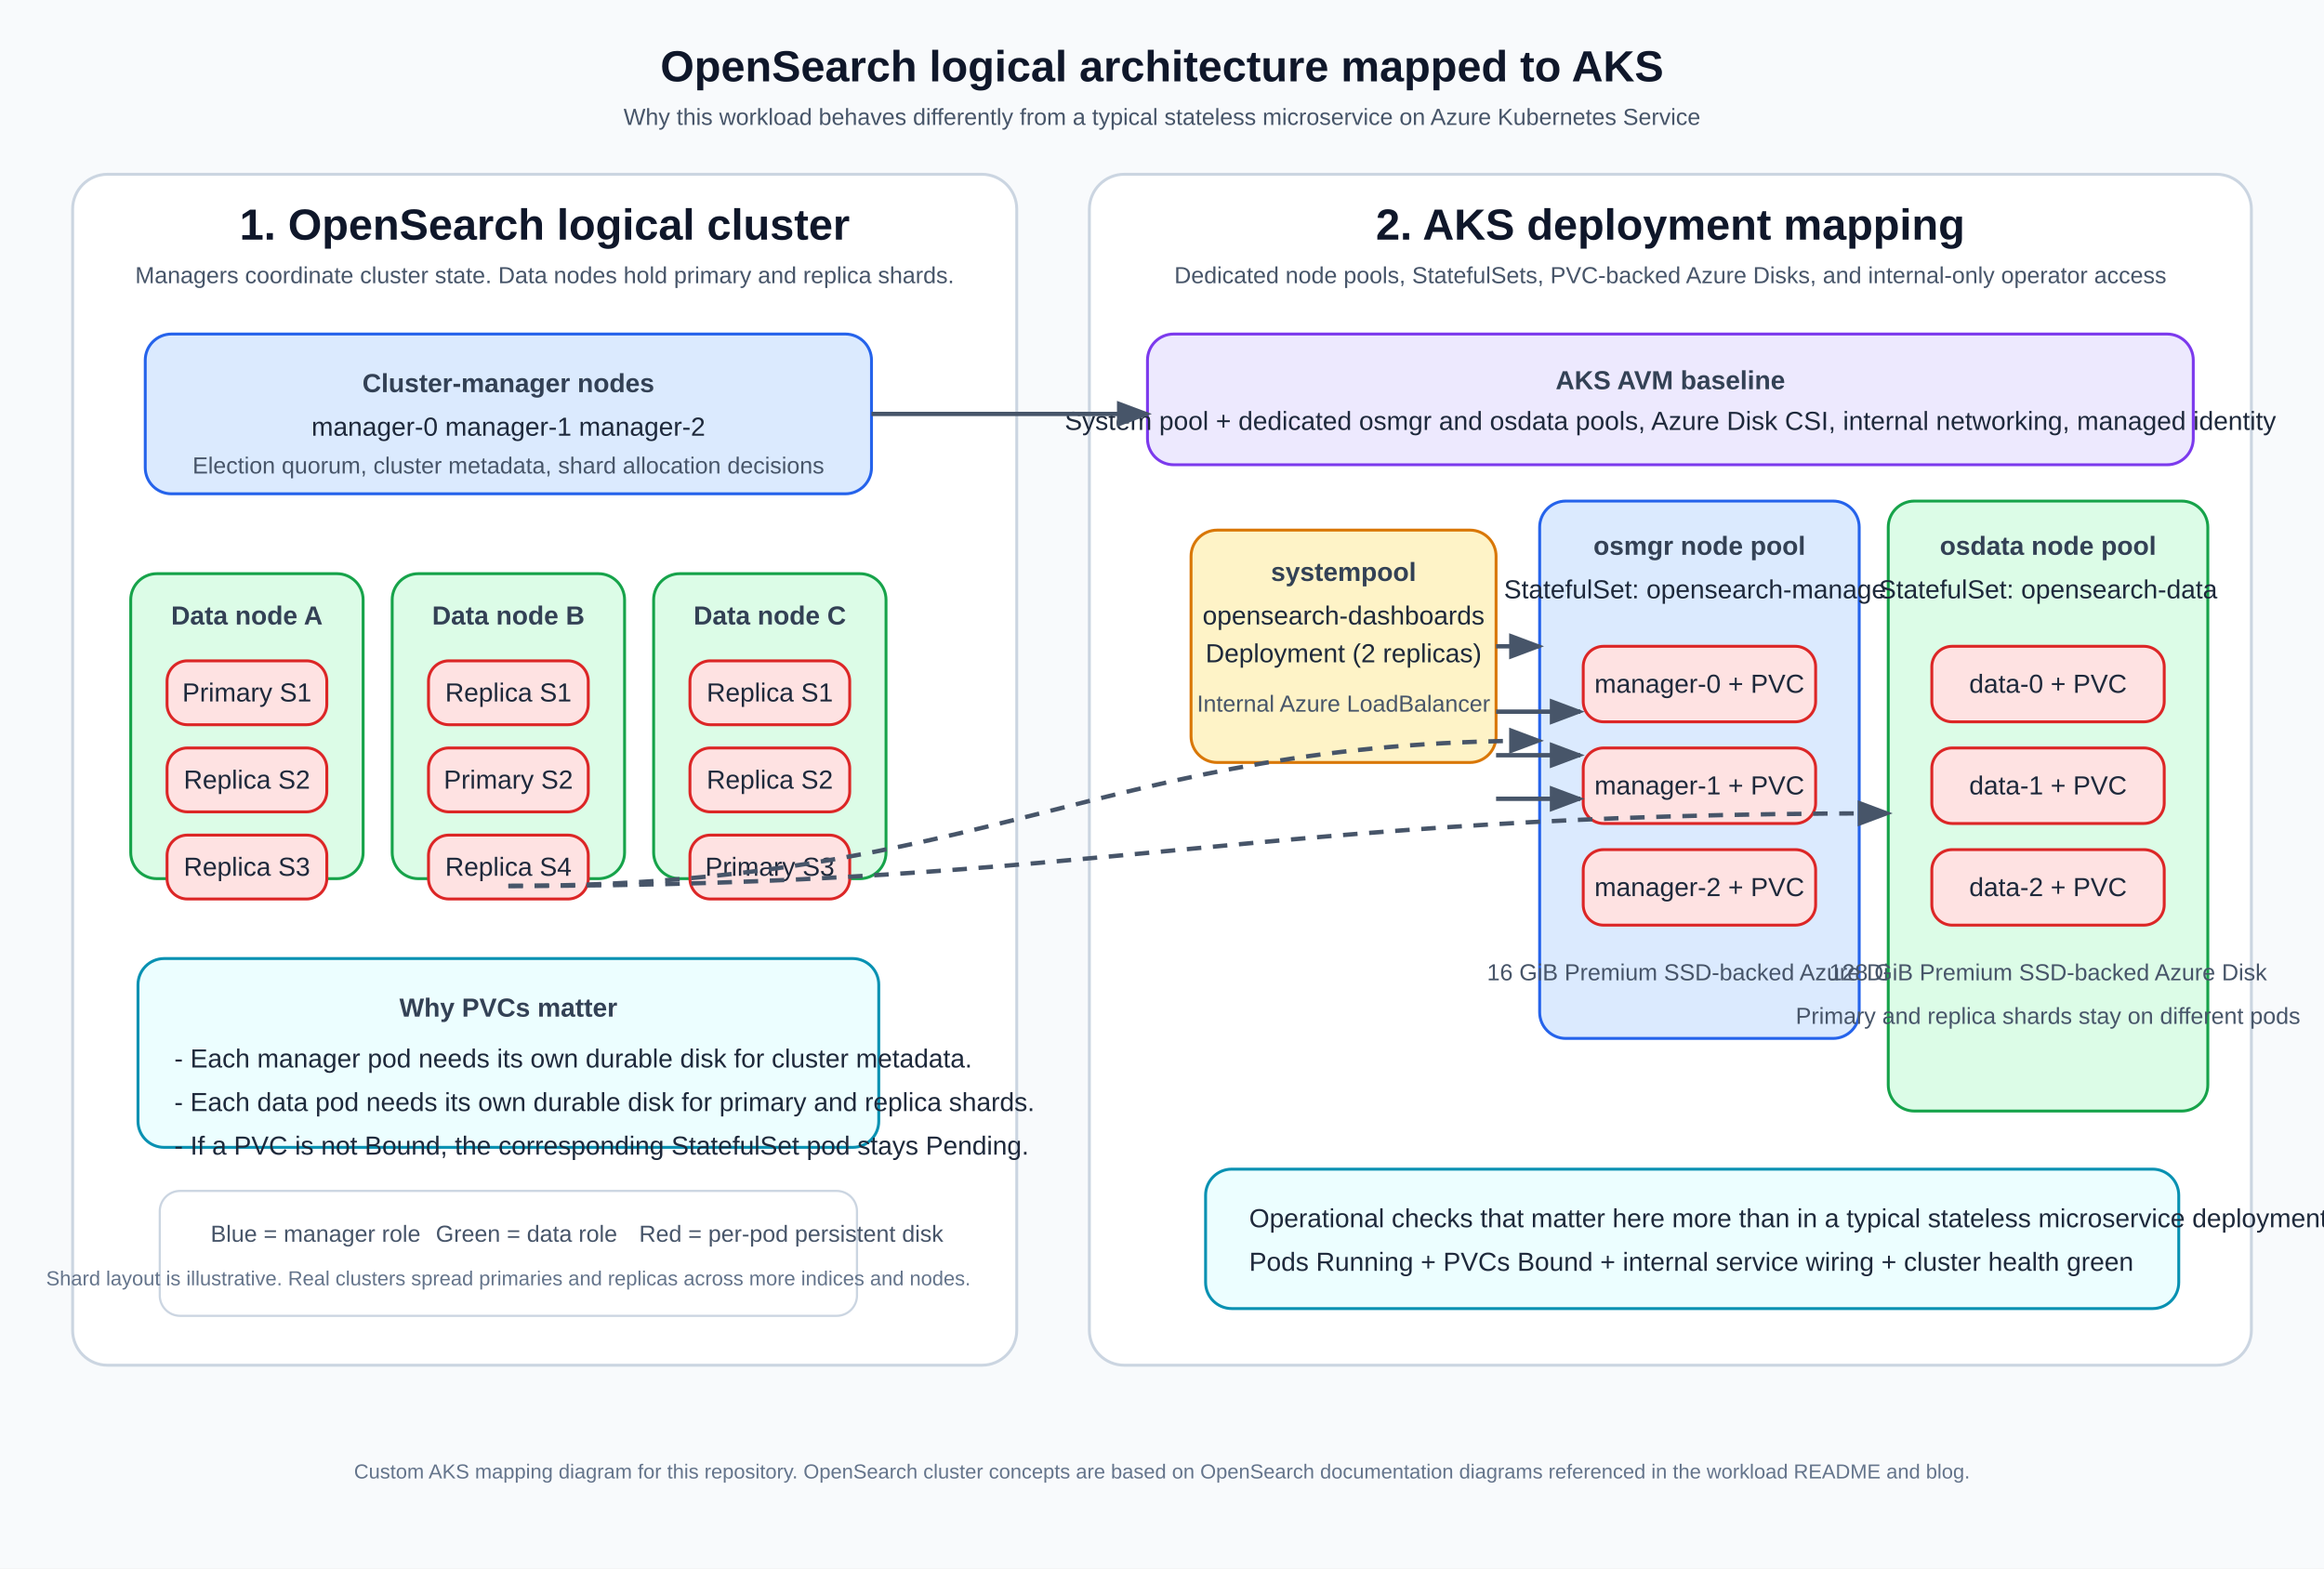
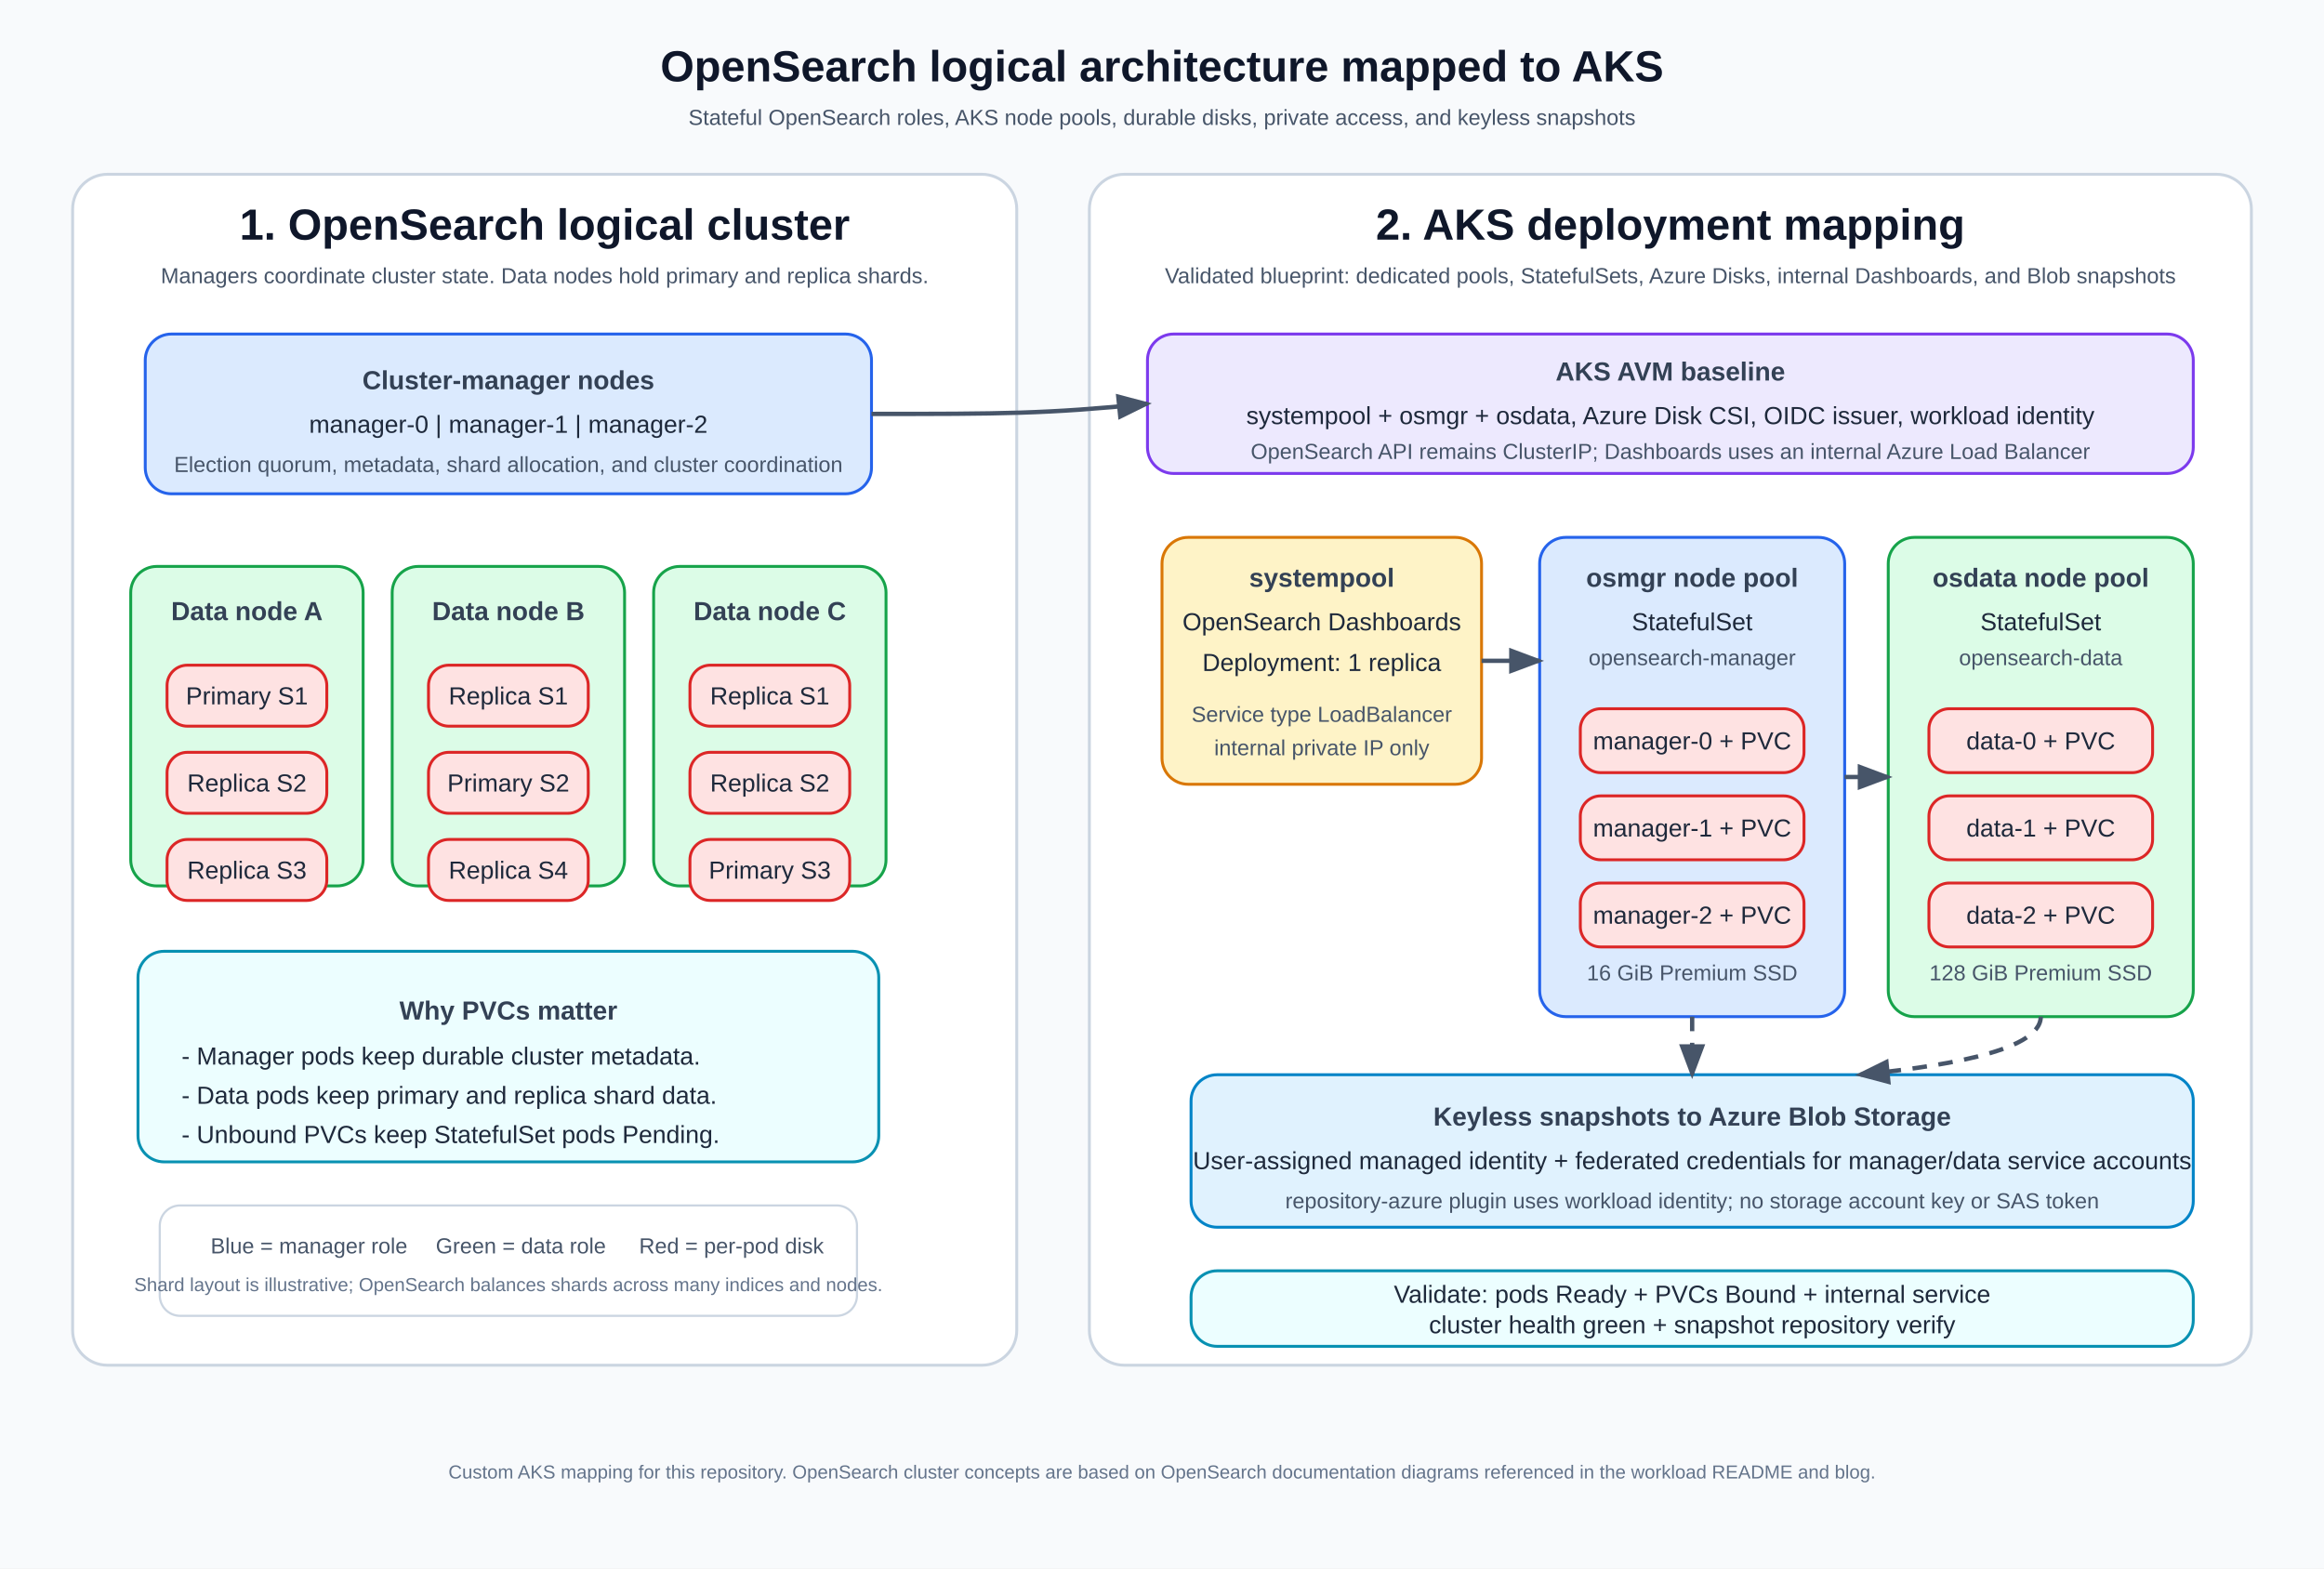
<svg xmlns="http://www.w3.org/2000/svg" width="1600" height="1080" viewBox="0 0 1600 1080" role="img" aria-labelledby="title desc">
  <defs>
    <style>
      .bg { fill: #f8fafc; }
      .panel { fill: #ffffff; stroke: #cbd5e1; stroke-width: 2; rx: 24; ry: 24; }
      .header { font: 700 30px Arial, sans-serif; fill: #0f172a; }
-       .sub { font: 600 18px Arial, sans-serif; fill: #334155; }
-       .body { font: 500 18px Arial, sans-serif; fill: #1e293b; }
-       .small { font: 500 16px Arial, sans-serif; fill: #475569; }
-       .tiny { font: 500 14px Arial, sans-serif; fill: #64748b; }
+       .sub { font: 700 18px Arial, sans-serif; fill: #334155; }
+       .body { font: 500 17px Arial, sans-serif; fill: #1e293b; }
+       .small { font: 500 15px Arial, sans-serif; fill: #475569; }
+       .tiny { font: 500 13px Arial, sans-serif; fill: #64748b; }
      .manager { fill: #dbeafe; stroke: #2563eb; stroke-width: 2; rx: 18; ry: 18; }
      .data { fill: #dcfce7; stroke: #16a34a; stroke-width: 2; rx: 18; ry: 18; }
      .dash { fill: #fef3c7; stroke: #d97706; stroke-width: 2; rx: 18; ry: 18; }
      .infra { fill: #ede9fe; stroke: #7c3aed; stroke-width: 2; rx: 18; ry: 18; }
      .storage { fill: #fee2e2; stroke: #dc2626; stroke-width: 2; rx: 14; ry: 14; }
+       .snapshot { fill: #e0f2fe; stroke: #0284c7; stroke-width: 2; rx: 18; ry: 18; }
      .note { fill: #ecfeff; stroke: #0891b2; stroke-width: 2; rx: 18; ry: 18; }
-       .line { stroke: #475569; stroke-width: 3; fill: none; }
+       .legend { fill: #ffffff; stroke: #cbd5e1; stroke-width: 1.5; rx: 14; ry: 14; }
      .arrow { stroke: #475569; stroke-width: 3; fill: none; marker-end: url(#arrowhead); }
      .dashed { stroke-dasharray: 10 8; }
-       .legend { fill: #ffffff; stroke: #cbd5e1; stroke-width: 1.5; rx: 14; ry: 14; }
    </style>
    <marker id="arrowhead" markerWidth="10" markerHeight="10" refX="7" refY="3" orient="auto">
      <polygon points="0 0, 8 3, 0 6" fill="#475569" />
    </marker>
  </defs>
  <rect class="bg" x="0" y="0" width="1600" height="1080" />
  <text class="header" x="800" y="56" text-anchor="middle">OpenSearch logical architecture mapped to AKS</text>
-   <text class="small" x="800" y="86" text-anchor="middle">Why this workload behaves differently from a typical stateless microservice on Azure Kubernetes Service</text>
+   <text class="small" x="800" y="86" text-anchor="middle">Stateful OpenSearch roles, AKS node pools, durable disks, private access, and keyless snapshots</text>
  <rect class="panel" x="50" y="120" width="650" height="820" />
  <text class="header" x="375" y="165" text-anchor="middle">1. OpenSearch logical cluster</text>
  <text class="small" x="375" y="195" text-anchor="middle">Managers coordinate cluster state. Data nodes hold primary and replica shards.</text>
  <rect class="manager" x="100" y="230" width="500" height="110" />
-   <text class="sub" x="350" y="270" text-anchor="middle">Cluster-manager nodes</text>
-   <text class="body" x="350" y="300" text-anchor="middle">manager-0   manager-1   manager-2</text>
-   <text class="small" x="350" y="326" text-anchor="middle">Election quorum, cluster metadata, shard allocation decisions</text>
-   <rect class="data" x="90" y="395" width="160" height="210" />
-   <text class="sub" x="170" y="430" text-anchor="middle">Data node A</text>
-   <rect class="storage" x="115" y="455" width="110" height="44" />
-   <text class="body" x="170" y="483" text-anchor="middle">Primary S1</text>
-   <rect class="storage" x="115" y="515" width="110" height="44" />
-   <text class="body" x="170" y="543" text-anchor="middle">Replica S2</text>
-   <rect class="storage" x="115" y="575" width="110" height="44" />
-   <text class="body" x="170" y="603" text-anchor="middle">Replica S3</text>
-   <rect class="data" x="270" y="395" width="160" height="210" />
-   <text class="sub" x="350" y="430" text-anchor="middle">Data node B</text>
-   <rect class="storage" x="295" y="455" width="110" height="44" />
-   <text class="body" x="350" y="483" text-anchor="middle">Replica S1</text>
-   <rect class="storage" x="295" y="515" width="110" height="44" />
-   <text class="body" x="350" y="543" text-anchor="middle">Primary S2</text>
-   <rect class="storage" x="295" y="575" width="110" height="44" />
-   <text class="body" x="350" y="603" text-anchor="middle">Replica S4</text>
-   <rect class="data" x="450" y="395" width="160" height="210" />
-   <text class="sub" x="530" y="430" text-anchor="middle">Data node C</text>
-   <rect class="storage" x="475" y="455" width="110" height="44" />
-   <text class="body" x="530" y="483" text-anchor="middle">Replica S1</text>
-   <rect class="storage" x="475" y="515" width="110" height="44" />
-   <text class="body" x="530" y="543" text-anchor="middle">Replica S2</text>
-   <rect class="storage" x="475" y="575" width="110" height="44" />
-   <text class="body" x="530" y="603" text-anchor="middle">Primary S3</text>
-   <rect class="note" x="95" y="660" width="510" height="130" />
-   <text class="sub" x="350" y="700" text-anchor="middle">Why PVCs matter</text>
-   <text class="body" x="120" y="735">- Each manager pod needs its own durable disk for cluster metadata.</text>
-   <text class="body" x="120" y="765">- Each data pod needs its own durable disk for primary and replica shards.</text>
-   <text class="body" x="120" y="795">- If a PVC is not Bound, the corresponding StatefulSet pod stays Pending.</text>
-   <rect class="legend" x="110" y="820" width="480" height="86" />
-   <text class="small" x="145" y="855">Blue = manager role</text>
-   <text class="small" x="300" y="855">Green = data role</text>
-   <text class="small" x="440" y="855">Red = per-pod persistent disk</text>
-   <text class="tiny" x="350" y="885" text-anchor="middle">Shard layout is illustrative. Real clusters spread primaries and replicas across more indices and nodes.</text>
+   <text class="sub" x="350" y="268" text-anchor="middle">Cluster-manager nodes</text>
+   <text class="body" x="350" y="298" text-anchor="middle">manager-0  |  manager-1  |  manager-2</text>
+   <text class="small" x="350" y="325" text-anchor="middle">Election quorum, metadata, shard allocation, and cluster coordination</text>
+   <rect class="data" x="90" y="390" width="160" height="220" />
+   <text class="sub" x="170" y="427" text-anchor="middle">Data node A</text>
+   <rect class="storage" x="115" y="458" width="110" height="42" />
+   <text class="body" x="170" y="485" text-anchor="middle">Primary S1</text>
+   <rect class="storage" x="115" y="518" width="110" height="42" />
+   <text class="body" x="170" y="545" text-anchor="middle">Replica S2</text>
+   <rect class="storage" x="115" y="578" width="110" height="42" />
+   <text class="body" x="170" y="605" text-anchor="middle">Replica S3</text>
+   <rect class="data" x="270" y="390" width="160" height="220" />
+   <text class="sub" x="350" y="427" text-anchor="middle">Data node B</text>
+   <rect class="storage" x="295" y="458" width="110" height="42" />
+   <text class="body" x="350" y="485" text-anchor="middle">Replica S1</text>
+   <rect class="storage" x="295" y="518" width="110" height="42" />
+   <text class="body" x="350" y="545" text-anchor="middle">Primary S2</text>
+   <rect class="storage" x="295" y="578" width="110" height="42" />
+   <text class="body" x="350" y="605" text-anchor="middle">Replica S4</text>
+   <rect class="data" x="450" y="390" width="160" height="220" />
+   <text class="sub" x="530" y="427" text-anchor="middle">Data node C</text>
+   <rect class="storage" x="475" y="458" width="110" height="42" />
+   <text class="body" x="530" y="485" text-anchor="middle">Replica S1</text>
+   <rect class="storage" x="475" y="518" width="110" height="42" />
+   <text class="body" x="530" y="545" text-anchor="middle">Replica S2</text>
+   <rect class="storage" x="475" y="578" width="110" height="42" />
+   <text class="body" x="530" y="605" text-anchor="middle">Primary S3</text>
+   <rect class="note" x="95" y="655" width="510" height="145" />
+   <text class="sub" x="350" y="702" text-anchor="middle">Why PVCs matter</text>
+   <text class="body" x="125" y="733">- Manager pods keep durable cluster metadata.</text>
+   <text class="body" x="125" y="760">- Data pods keep primary and replica shard data.</text>
+   <text class="body" x="125" y="787">- Unbound PVCs keep StatefulSet pods Pending.</text>
+   <rect class="legend" x="110" y="830" width="480" height="76" />
+   <text class="small" x="145" y="863">Blue = manager role</text>
+   <text class="small" x="300" y="863">Green = data role</text>
+   <text class="small" x="440" y="863">Red = per-pod disk</text>
+   <text class="tiny" x="350" y="889" text-anchor="middle">Shard layout is illustrative; OpenSearch balances shards across many indices and nodes.</text>
  <rect class="panel" x="750" y="120" width="800" height="820" />
  <text class="header" x="1150" y="165" text-anchor="middle">2. AKS deployment mapping</text>
-   <text class="small" x="1150" y="195" text-anchor="middle">Dedicated node pools, StatefulSets, PVC-backed Azure Disks, and internal-only operator access</text>
-   <rect class="infra" x="790" y="230" width="720" height="90" />
-   <text class="sub" x="1150" y="268" text-anchor="middle">AKS AVM baseline</text>
-   <text class="body" x="1150" y="296" text-anchor="middle">System pool + dedicated osmgr and osdata pools, Azure Disk CSI, internal networking, managed identity</text>
-   <rect class="dash" x="820" y="365" width="210" height="160" />
-   <text class="sub" x="925" y="400" text-anchor="middle">systempool</text>
-   <text class="body" x="925" y="430" text-anchor="middle">opensearch-dashboards</text>
-   <text class="body" x="925" y="456" text-anchor="middle">Deployment (2 replicas)</text>
-   <text class="small" x="925" y="490" text-anchor="middle">Internal Azure LoadBalancer</text>
-   <rect class="manager" x="1060" y="345" width="220" height="370" />
-   <text class="sub" x="1170" y="382" text-anchor="middle">osmgr node pool</text>
-   <text class="body" x="1170" y="412" text-anchor="middle">StatefulSet: opensearch-manager</text>
-   <rect class="storage" x="1090" y="445" width="160" height="52" />
-   <text class="body" x="1170" y="477" text-anchor="middle">manager-0 + PVC</text>
-   <rect class="storage" x="1090" y="515" width="160" height="52" />
-   <text class="body" x="1170" y="547" text-anchor="middle">manager-1 + PVC</text>
-   <rect class="storage" x="1090" y="585" width="160" height="52" />
-   <text class="body" x="1170" y="617" text-anchor="middle">manager-2 + PVC</text>
-   <text class="small" x="1170" y="675" text-anchor="middle">16 GiB Premium SSD-backed Azure Disk</text>
-   <rect class="data" x="1300" y="345" width="220" height="420" />
-   <text class="sub" x="1410" y="382" text-anchor="middle">osdata node pool</text>
-   <text class="body" x="1410" y="412" text-anchor="middle">StatefulSet: opensearch-data</text>
-   <rect class="storage" x="1330" y="445" width="160" height="52" />
-   <text class="body" x="1410" y="477" text-anchor="middle">data-0 + PVC</text>
-   <rect class="storage" x="1330" y="515" width="160" height="52" />
-   <text class="body" x="1410" y="547" text-anchor="middle">data-1 + PVC</text>
-   <rect class="storage" x="1330" y="585" width="160" height="52" />
-   <text class="body" x="1410" y="617" text-anchor="middle">data-2 + PVC</text>
-   <text class="small" x="1410" y="675" text-anchor="middle">128 GiB Premium SSD-backed Azure Disk</text>
-   <text class="small" x="1410" y="705" text-anchor="middle">Primary and replica shards stay on different pods</text>
-   <rect class="note" x="830" y="805" width="670" height="96" />
-   <text class="body" x="860" y="845">Operational checks that matter here more than in a typical stateless microservice deployment:</text>
-   <text class="body" x="860" y="875">Pods Running + PVCs Bound + internal service wiring + cluster health green</text>
-   <path class="arrow" d="M600 285 C710 285, 740 285, 790 285" />
-   <path class="arrow dashed" d="M350 610 C680 610, 760 510, 1060 510" />
-   <path class="arrow dashed" d="M350 610 C760 610, 860 560, 1300 560" />
-   <path class="arrow" d="M1030 445 C1060 445, 1060 445, 1060 445" />
-   <path class="arrow" d="M1030 490 C1080 490, 1080 490, 1088 490" />
-   <path class="arrow" d="M1030 520 C1080 520, 1080 520, 1088 520" />
-   <path class="arrow" d="M1030 550 C1080 550, 1080 550, 1088 550" />
-   <text class="tiny" x="800" y="1018" text-anchor="middle">Custom AKS mapping diagram for this repository. OpenSearch cluster concepts are based on OpenSearch documentation diagrams referenced in the workload README and blog.</text>
+   <text class="small" x="1150" y="195" text-anchor="middle">Validated blueprint: dedicated pools, StatefulSets, Azure Disks, internal Dashboards, and Blob snapshots</text>
+   <rect class="infra" x="790" y="230" width="720" height="96" />
+   <text class="sub" x="1150" y="262" text-anchor="middle">AKS AVM baseline</text>
+   <text class="body" x="1150" y="292" text-anchor="middle">systempool + osmgr + osdata, Azure Disk CSI, OIDC issuer, workload identity</text>
+   <text class="small" x="1150" y="316" text-anchor="middle">OpenSearch API remains ClusterIP; Dashboards uses an internal Azure Load Balancer</text>
+   <rect class="dash" x="800" y="370" width="220" height="170" />
+   <text class="sub" x="910" y="404" text-anchor="middle">systempool</text>
+   <text class="body" x="910" y="434" text-anchor="middle">OpenSearch Dashboards</text>
+   <text class="body" x="910" y="462" text-anchor="middle">Deployment: 1 replica</text>
+   <text class="small" x="910" y="497" text-anchor="middle">Service type LoadBalancer</text>
+   <text class="small" x="910" y="520" text-anchor="middle">internal private IP only</text>
+   <rect class="manager" x="1060" y="370" width="210" height="330" />
+   <text class="sub" x="1165" y="404" text-anchor="middle">osmgr node pool</text>
+   <text class="body" x="1165" y="434" text-anchor="middle">StatefulSet</text>
+   <text class="small" x="1165" y="458" text-anchor="middle">opensearch-manager</text>
+   <rect class="storage" x="1088" y="488" width="154" height="44" />
+   <text class="body" x="1165" y="516" text-anchor="middle">manager-0 + PVC</text>
+   <rect class="storage" x="1088" y="548" width="154" height="44" />
+   <text class="body" x="1165" y="576" text-anchor="middle">manager-1 + PVC</text>
+   <rect class="storage" x="1088" y="608" width="154" height="44" />
+   <text class="body" x="1165" y="636" text-anchor="middle">manager-2 + PVC</text>
+   <text class="small" x="1165" y="675" text-anchor="middle">16 GiB Premium SSD</text>
+   <rect class="data" x="1300" y="370" width="210" height="330" />
+   <text class="sub" x="1405" y="404" text-anchor="middle">osdata node pool</text>
+   <text class="body" x="1405" y="434" text-anchor="middle">StatefulSet</text>
+   <text class="small" x="1405" y="458" text-anchor="middle">opensearch-data</text>
+   <rect class="storage" x="1328" y="488" width="154" height="44" />
+   <text class="body" x="1405" y="516" text-anchor="middle">data-0 + PVC</text>
+   <rect class="storage" x="1328" y="548" width="154" height="44" />
+   <text class="body" x="1405" y="576" text-anchor="middle">data-1 + PVC</text>
+   <rect class="storage" x="1328" y="608" width="154" height="44" />
+   <text class="body" x="1405" y="636" text-anchor="middle">data-2 + PVC</text>
+   <text class="small" x="1405" y="675" text-anchor="middle">128 GiB Premium SSD</text>
+   <rect class="snapshot" x="820" y="740" width="690" height="105" />
+   <text class="sub" x="1165" y="775" text-anchor="middle">Keyless snapshots to Azure Blob Storage</text>
+   <text class="body" x="1165" y="805" text-anchor="middle">User-assigned managed identity + federated credentials for manager/data service accounts</text>
+   <text class="small" x="1165" y="832" text-anchor="middle">repository-azure plugin uses workload identity; no storage account key or SAS token</text>
+   <rect class="note" x="820" y="875" width="690" height="52" />
+   <text class="body" x="1165" y="897" text-anchor="middle">Validate: pods Ready + PVCs Bound + internal service</text>
+   <text class="body" x="1165" y="918" text-anchor="middle">cluster health green + snapshot repository verify</text>
+   <path class="arrow" d="M600 285 C690 285, 720 285, 790 278" />
+   <path class="arrow" d="M1020 455 C1040 455, 1042 455, 1060 455" />
+   <path class="arrow" d="M1270 535 C1285 535, 1288 535, 1300 535" />
+   <path class="arrow dashed" d="M1165 700 C1165 715, 1165 725, 1165 740" />
+   <path class="arrow dashed" d="M1405 700 C1405 725, 1330 735, 1280 740" />
+   <text class="tiny" x="800" y="1018" text-anchor="middle">Custom AKS mapping for this repository. OpenSearch cluster concepts are based on OpenSearch documentation diagrams referenced in the workload README and blog.</text>
</svg>
